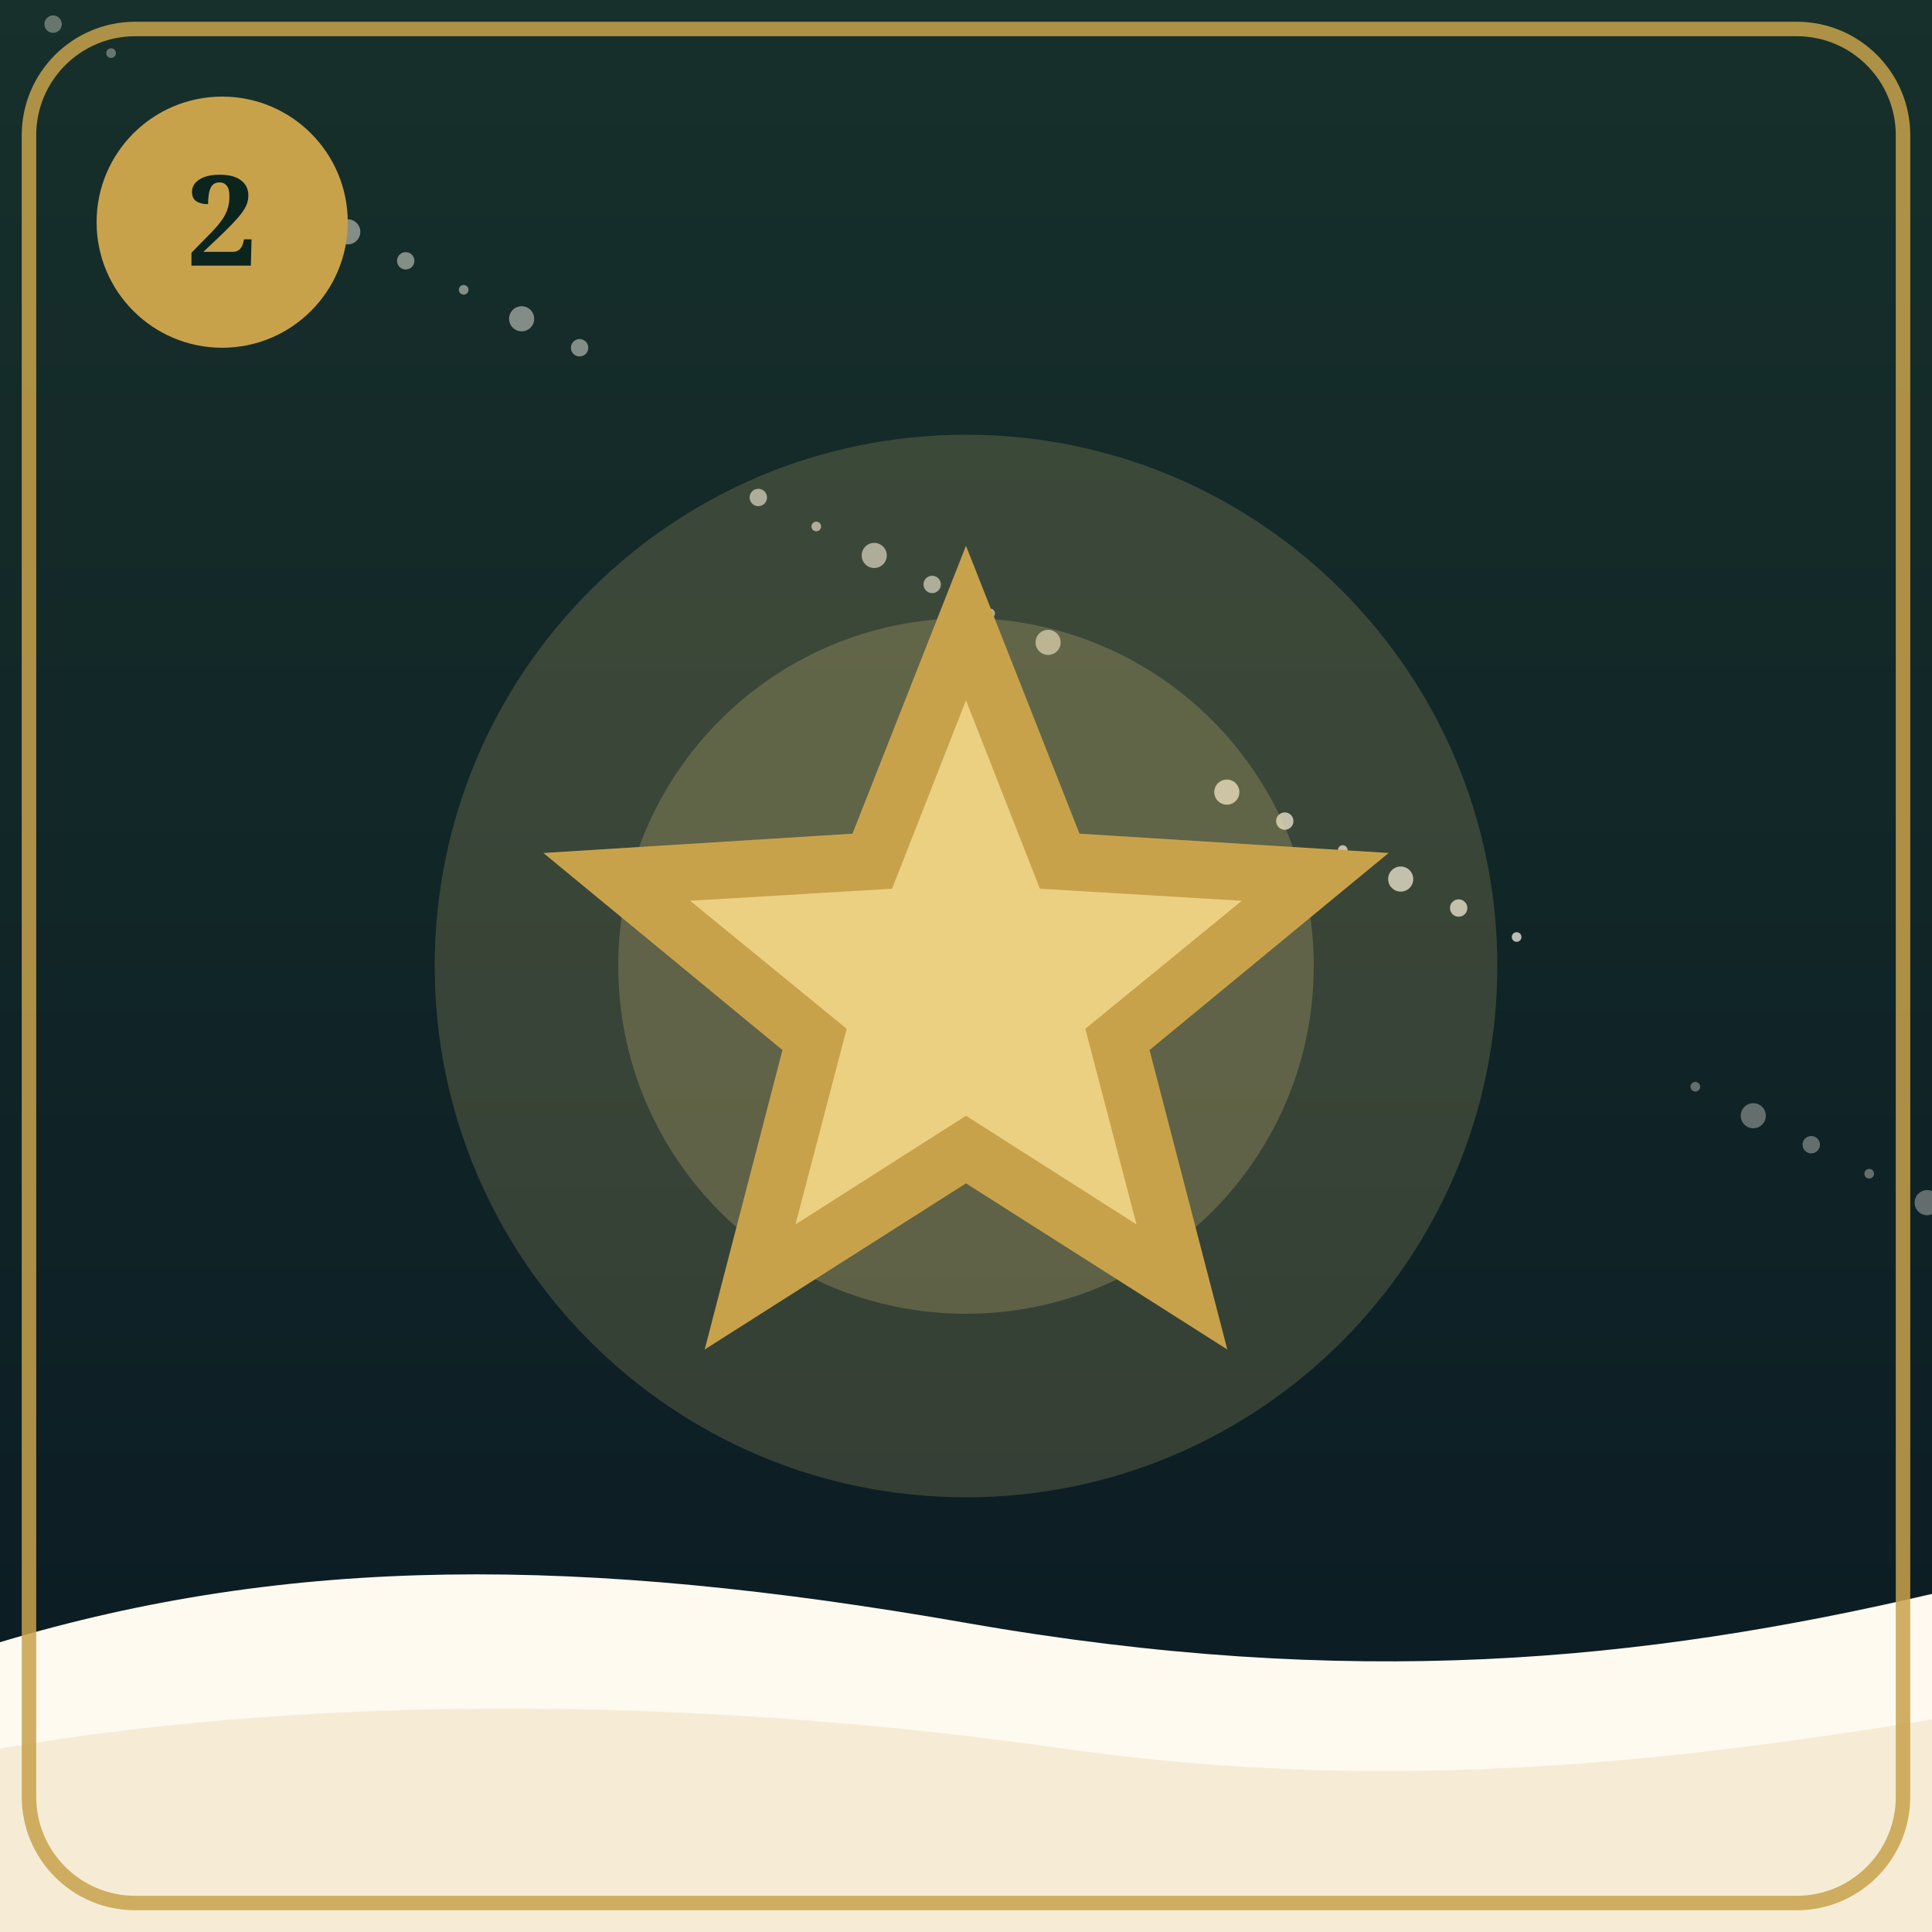
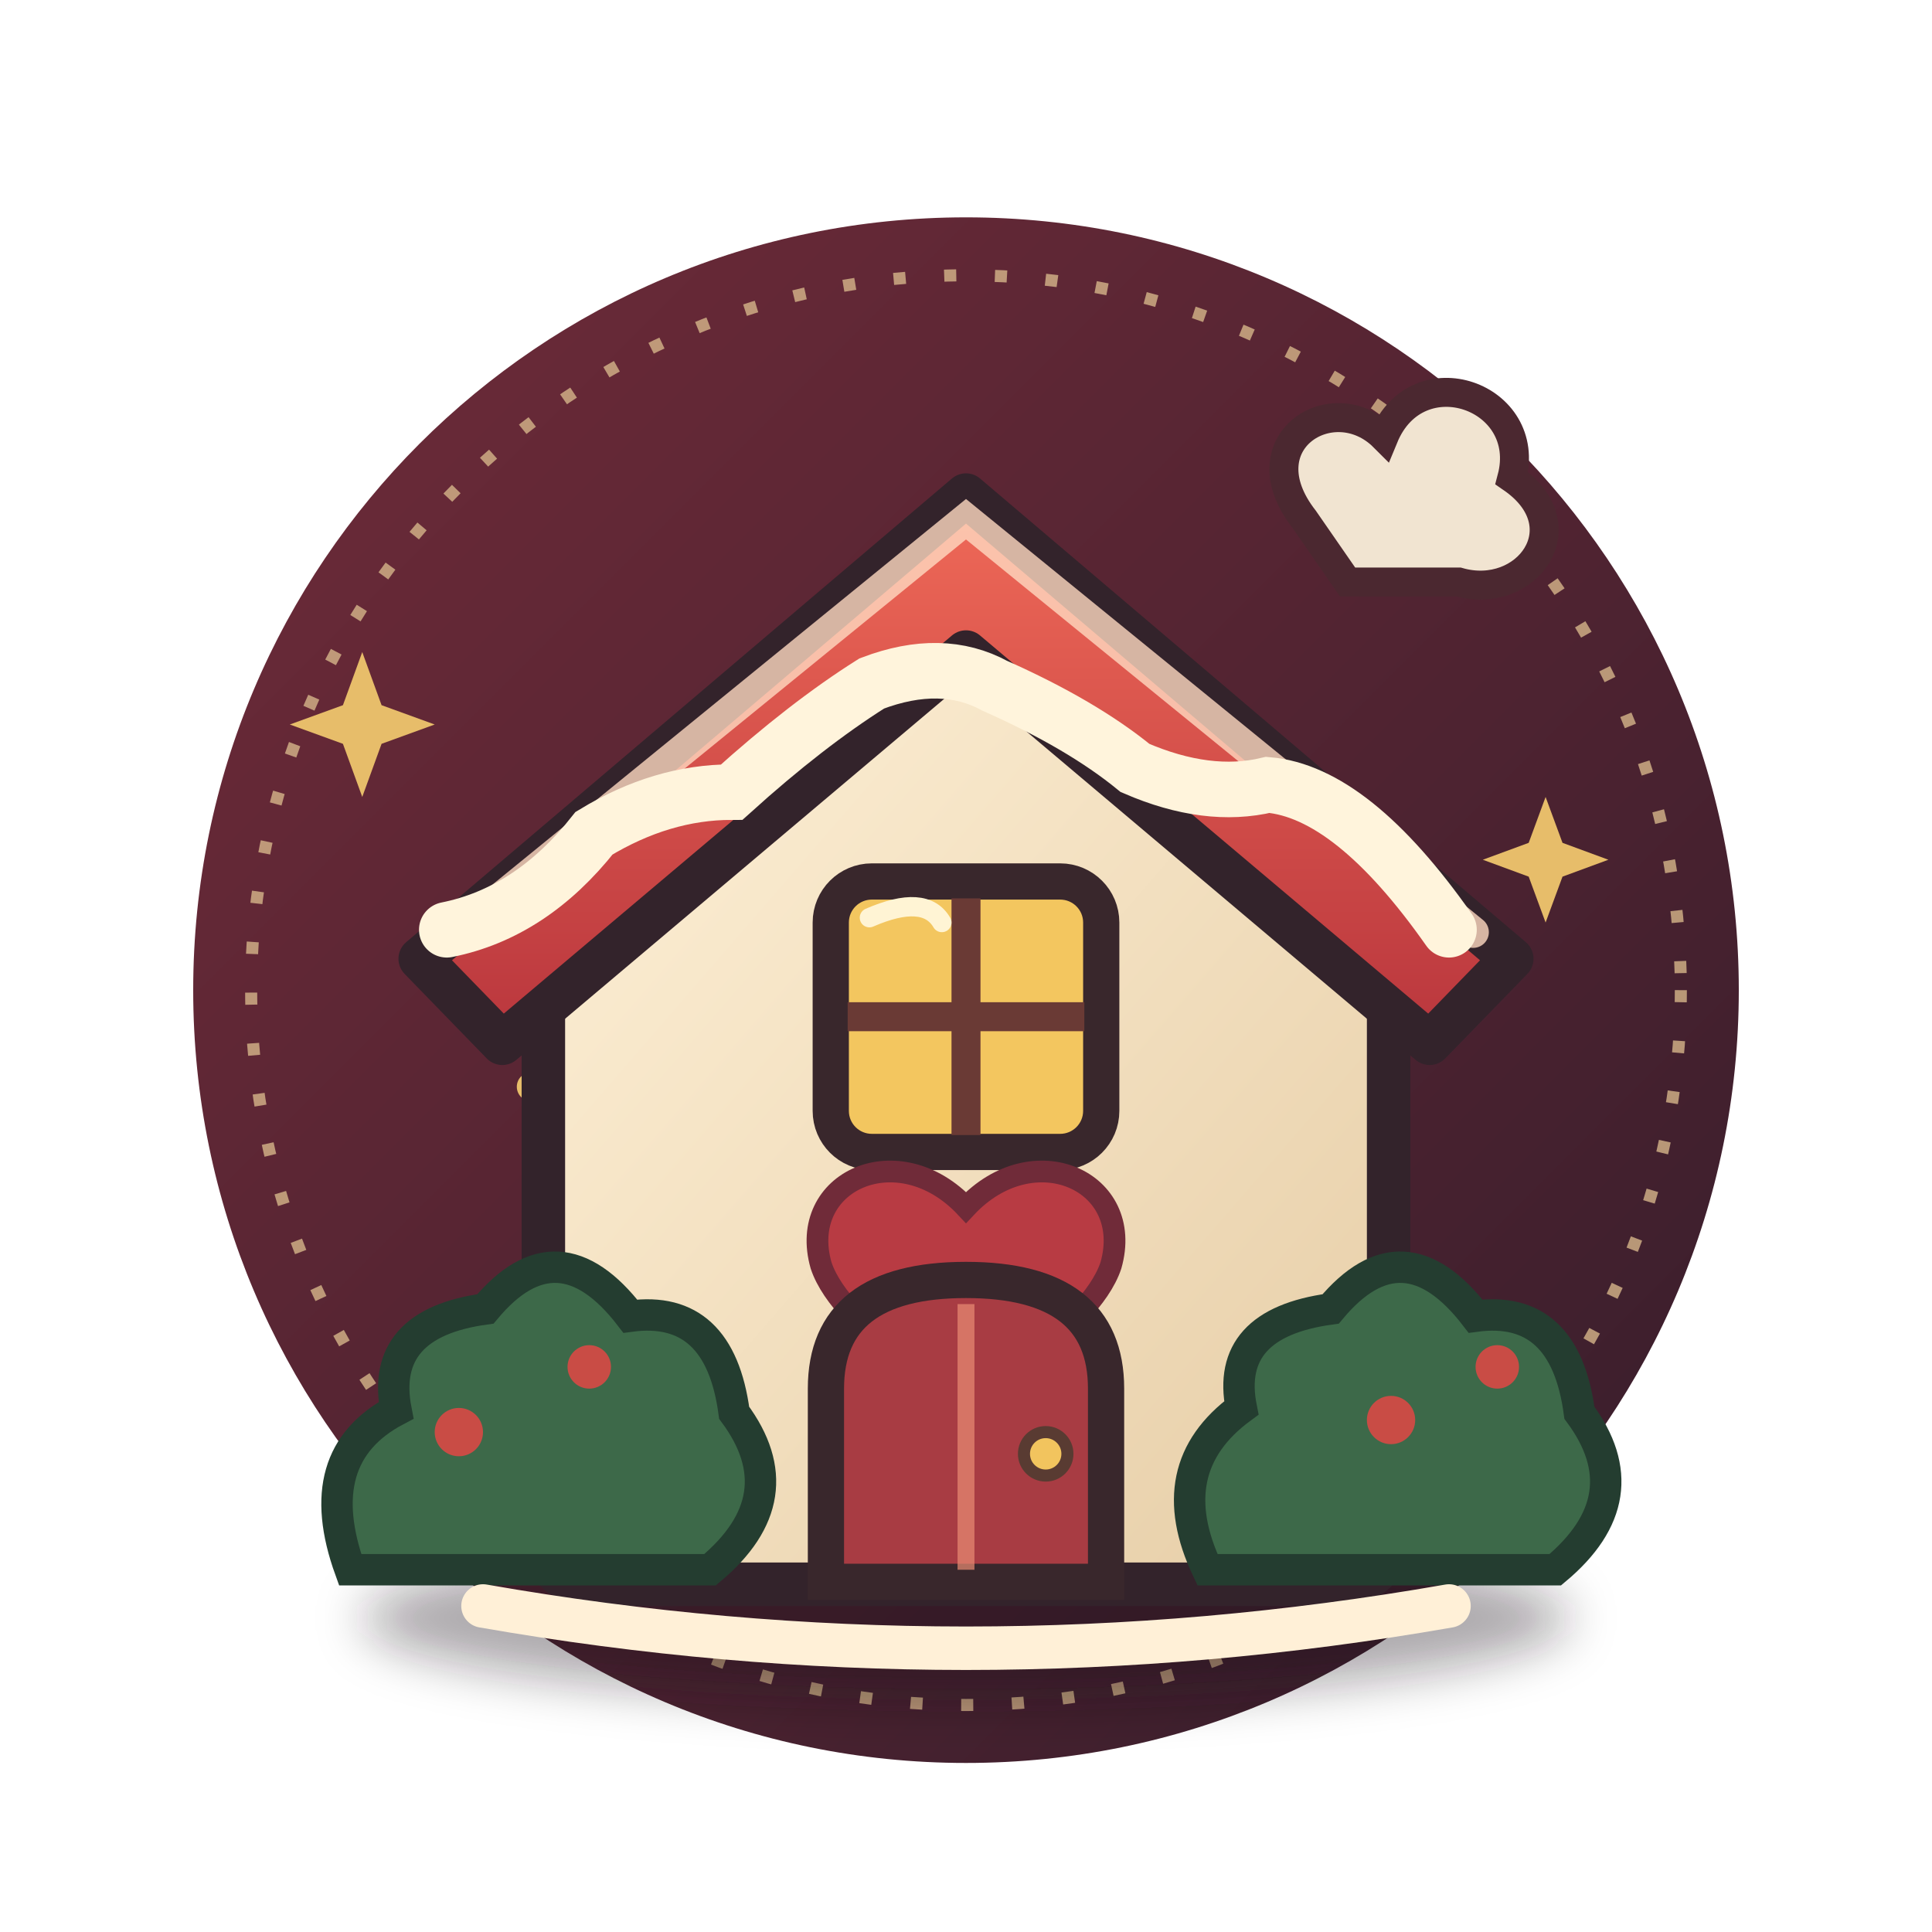
- <svg xmlns="http://www.w3.org/2000/svg" viewBox="0 0 400 400" role="img" aria-label="Illustrazione del giorno 2">
+ <svg xmlns="http://www.w3.org/2000/svg" width="800" height="800" viewBox="0 0 800 800">
  <defs>
-     <linearGradient id="g02" x1="0" y1="0" x2="0" y2="1">
-       <stop offset="0" stop-color="#17302b" />
-       <stop offset="1" stop-color="#0a1a23" />
+     <linearGradient id="bg" x1="0" y1="0" x2="1" y2="1">
+       <stop stop-color="#702b39" />
+       <stop offset="1" stop-color="#351d2b" />
    </linearGradient>
+     <linearGradient id="roof" x1="0" y1="0" x2="0" y2="1">
+       <stop stop-color="#f06a58" />
+       <stop offset="1" stop-color="#b9363d" />
+     </linearGradient>
+     <linearGradient id="wall" x1="0" y1="0" x2="1" y2="1">
+       <stop stop-color="#fff2d9" />
+       <stop offset="1" stop-color="#e6cda6" />
+     </linearGradient>
+     <filter id="shadow" x="-30%" y="-30%" width="160%" height="160%">
+       <feGaussianBlur stdDeviation="10" />
+     </filter>
  </defs>
-   <rect width="400" height="400" fill="url(#g02)" />
-   <circle cx="23" cy="11" r="1" fill="#fffaf0" opacity="0.35" />
-   <circle cx="120" cy="72" r="1.8" fill="#fffaf0" opacity="0.47" />
-   <circle cx="217" cy="133" r="2.6" fill="#fffaf0" opacity="0.59" />
-   <circle cx="314" cy="194" r="1" fill="#fffaf0" opacity="0.71" />
-   <circle cx="11" cy="5" r="1.8" fill="#fffaf0" opacity="0.35" />
-   <circle cx="108" cy="66" r="2.6" fill="#fffaf0" opacity="0.47" />
-   <circle cx="205" cy="127" r="1" fill="#fffaf0" opacity="0.59" />
-   <circle cx="302" cy="188" r="1.8" fill="#fffaf0" opacity="0.71" />
-   <circle cx="399" cy="249" r="2.6" fill="#fffaf0" opacity="0.35" />
-   <circle cx="96" cy="60" r="1" fill="#fffaf0" opacity="0.47" />
-   <circle cx="193" cy="121" r="1.8" fill="#fffaf0" opacity="0.59" />
-   <circle cx="290" cy="182" r="2.6" fill="#fffaf0" opacity="0.71" />
-   <circle cx="387" cy="243" r="1" fill="#fffaf0" opacity="0.35" />
-   <circle cx="84" cy="54" r="1.8" fill="#fffaf0" opacity="0.47" />
-   <circle cx="181" cy="115" r="2.6" fill="#fffaf0" opacity="0.59" />
-   <circle cx="278" cy="176" r="1" fill="#fffaf0" opacity="0.71" />
-   <circle cx="375" cy="237" r="1.8" fill="#fffaf0" opacity="0.35" />
-   <circle cx="72" cy="48" r="2.6" fill="#fffaf0" opacity="0.47" />
-   <circle cx="169" cy="109" r="1" fill="#fffaf0" opacity="0.59" />
-   <circle cx="266" cy="170" r="1.8" fill="#fffaf0" opacity="0.71" />
-   <circle cx="363" cy="231" r="2.6" fill="#fffaf0" opacity="0.35" />
-   <circle cx="60" cy="42" r="1" fill="#fffaf0" opacity="0.47" />
-   <circle cx="157" cy="103" r="1.8" fill="#fffaf0" opacity="0.59" />
-   <circle cx="254" cy="164" r="2.6" fill="#fffaf0" opacity="0.71" />
-   <circle cx="351" cy="225" r="1" fill="#fffaf0" opacity="0.35" />
-   <circle cx="48" cy="36" r="1.8" fill="#fffaf0" opacity="0.47" />
-   <path d="M0 340c60-18 120-18 200-4s140 8 200-6v70H0z" fill="#fffaf0" />
-   <path d="M0 362c70-12 150-10 220 0s130 2 180-6v44H0z" fill="#f5ead3" opacity=".9" />
-   <g>
-     <circle cx="200" cy="200" r="110" fill="#ecd081" opacity=".18" />
-     <circle cx="200" cy="200" r="72" fill="#ecd081" opacity=".22" />
-     <polygon points="200.0,113.0 223.5,172.6 287.5,176.6 238.0,217.4 254.1,279.4 200.0,245.0 145.9,279.4 162.0,217.4 112.5,176.6 176.5,172.6" fill="#c8a24b" stroke-linejoin="round" />
-     <polygon points="200.0,145.0 215.3,184.0 257.1,186.5 224.7,213.0 235.3,253.5 200.0,231.0 164.7,253.5 175.3,213.0 142.9,186.5 184.7,184.0" fill="#ecd081" stroke-linejoin="round" />
+   <circle cx="400" cy="410" r="320" fill="url(#bg)" />
+   <circle cx="400" cy="410" r="296" fill="none" stroke="#d6b58a" stroke-width="5" stroke-dasharray="5 16" opacity=".8" />
+   <g fill="#e7bd6a">
+     <path d="M150 270 l8 22 22 8 -22 8 -8 22 -8 -22 -22 -8 22 -8Z" />
+     <path d="M640 330 l7 19 19 7 -19 7 -7 19 -7 -19 -19 -7 19 -7Z" />
+     <circle cx="220" cy="450" r="6" />
+     <circle cx="594" cy="200" r="7" />
  </g>
-   <g>
-     <circle cx="46" cy="46" r="26" fill="#c8a24b" />
-     <text x="46" y="55" text-anchor="middle" font-family="Georgia,serif" font-size="26" font-weight="700" fill="#0b241d">2</text>
+   <path d="M540 215 C515 183 552 160 573 181 C587 147 635 164 626 198 C655 218 632 249 604 241 L558 241Z" fill="#f1e4d1" stroke="#4b2830" stroke-width="12" />
+   <ellipse cx="400" cy="670" rx="250" ry="34" fill="#160f19" opacity=".35" filter="url(#shadow)" />
+   <path d="M225 390 L400 250 L575 390 V635 Q575 656 553 656 H247 Q225 656 225 635Z" fill="url(#wall)" stroke="#33232b" stroke-width="18" stroke-linejoin="round" />
+   <path d="M174 397 L400 205 L626 397 L592 432 L400 270 L208 432Z" fill="url(#roof)" stroke="#33232b" stroke-width="18" stroke-linejoin="round" />
+   <path d="M190 386 L400 215 L610 386" fill="none" stroke="#ffd9c1" stroke-width="13" stroke-linecap="round" opacity=".8" />
+   <path d="M185 385 Q220 378 246 345 Q274 328 303 328 Q334 300 361 283 Q390 272 412 284 Q448 300 470 318 Q500 331 525 325 Q560 328 600 385" fill="none" stroke="#fff4dc" stroke-width="23" stroke-linecap="round" />
+   <rect x="344" y="365" width="112" height="112" rx="17" fill="#f3c65f" stroke="#39272c" stroke-width="15" />
+   <path d="M400 372 V470 M351 421 H449" stroke="#6a3a35" stroke-width="12" />
+   <path d="M360 380 Q383 370 390 382" fill="none" stroke="#fff4d4" stroke-width="8" stroke-linecap="round" />
+   <path d="M400 500 C372 470 330 489 340 524 C349 551 400 579 400 579 C400 579 451 551 460 524 C470 489 428 470 400 500Z" fill="#b83b43" stroke="#702b39" stroke-width="9" />
+   <path d="M342 655 V575 Q342 530 400 530 Q458 530 458 575 V655Z" fill="#a83c43" stroke="#39272c" stroke-width="15" />
+   <path d="M400 540 V650" stroke="#e98c73" stroke-width="7" opacity=".7" />
+   <circle cx="433" cy="602" r="9" fill="#f2c45e" stroke="#593b32" stroke-width="5" />
+   <g stroke="#243d30" stroke-width="13">
+     <path d="M145 650 Q128 603 164 584 Q157 548 201 542 Q231 506 261 545 Q298 540 304 585 Q330 620 294 650Z" fill="#3d6949" />
+     <path d="M500 650 Q480 608 514 583 Q507 548 551 542 Q581 506 611 545 Q648 540 654 585 Q680 620 644 650Z" fill="#3d6949" />
  </g>
-   <rect x="6" y="6" width="388" height="388" rx="22" fill="none" stroke="#c8a24b" stroke-width="3" opacity=".85" />
+   <g fill="#c94c45">
+     <circle cx="190" cy="593" r="10" />
+     <circle cx="244" cy="566" r="9" />
+     <circle cx="576" cy="588" r="10" />
+     <circle cx="620" cy="566" r="9" />
+   </g>
+   <path d="M200 665 Q400 700 600 665" fill="none" stroke="#fff0d7" stroke-width="18" stroke-linecap="round" />
</svg>
